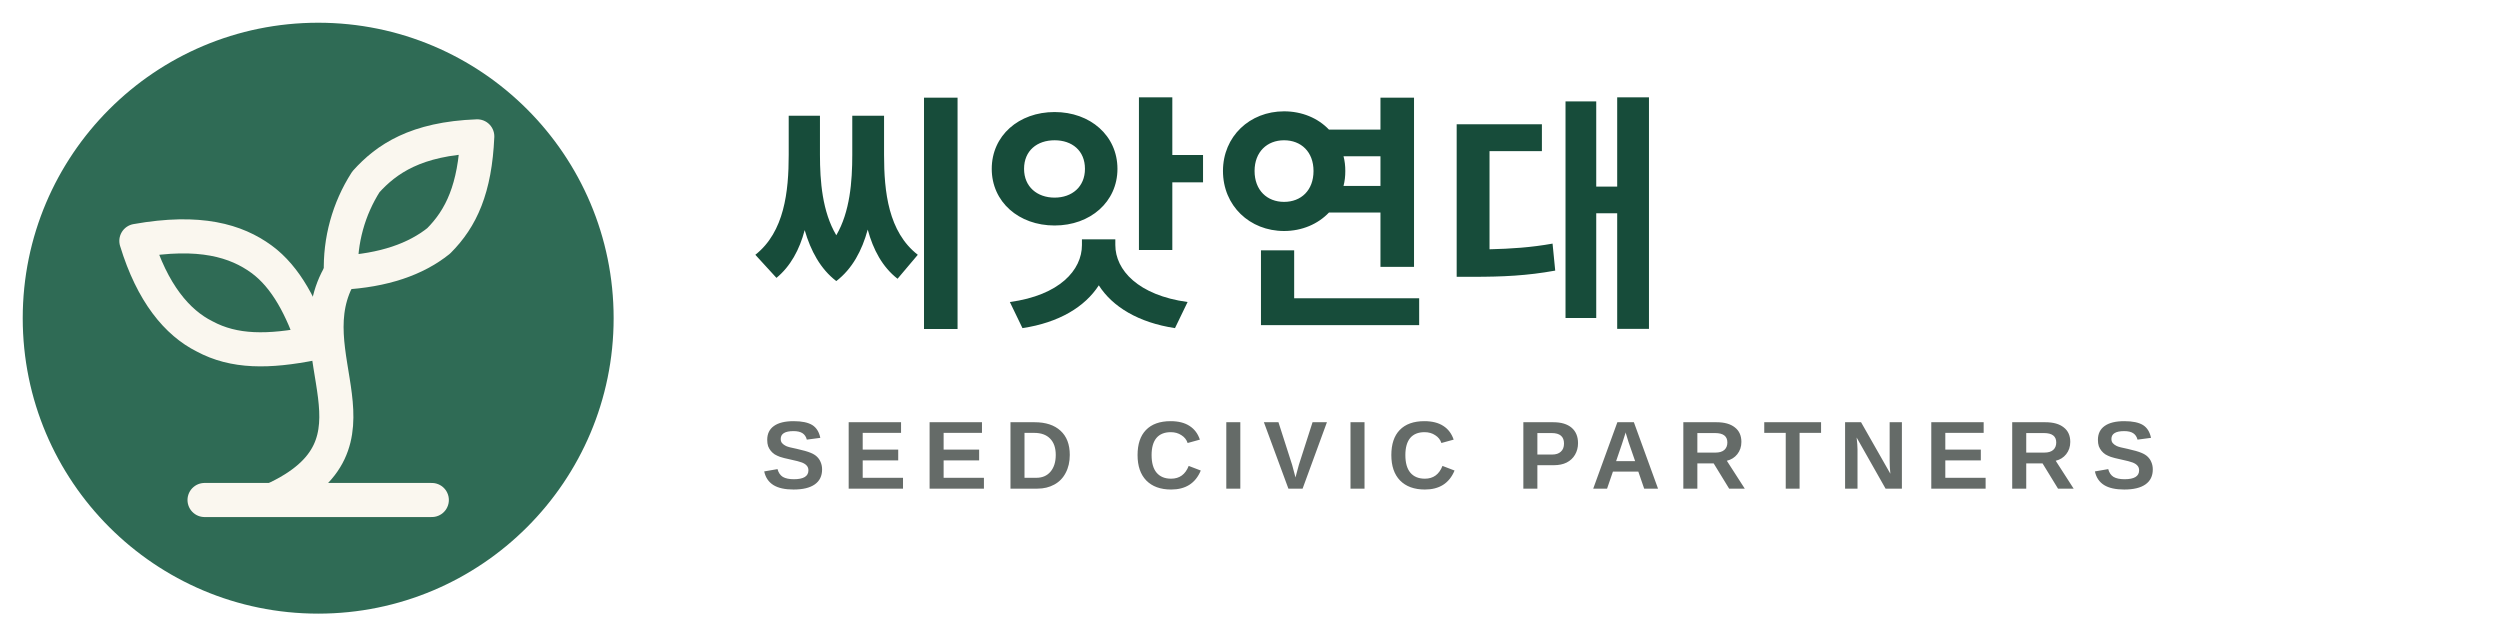
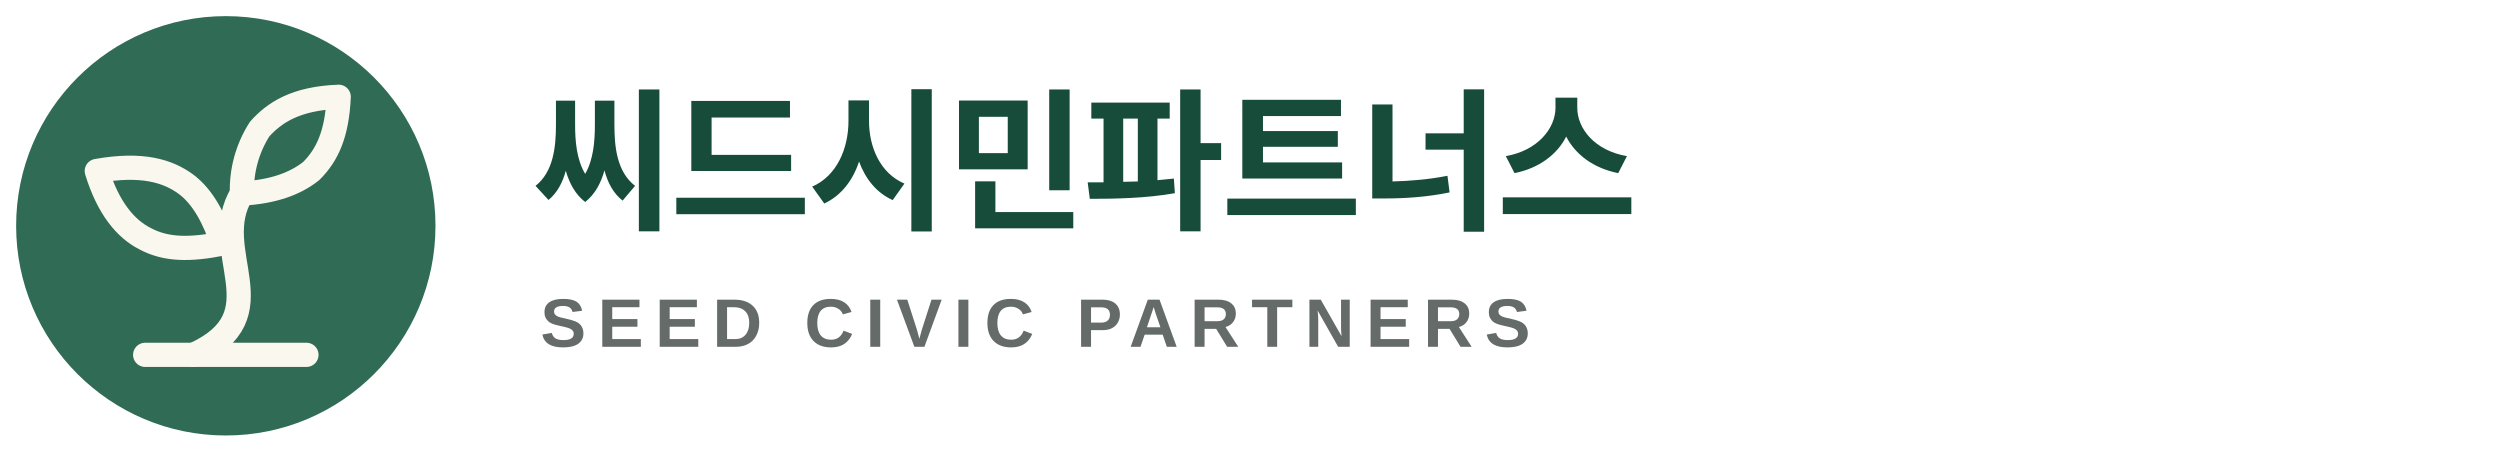
- <svg xmlns="http://www.w3.org/2000/svg" viewBox="0 0 220 56" role="img" aria-labelledby="logo-title logo-desc">
+ <svg xmlns="http://www.w3.org/2000/svg" viewBox="0 0 310 56" role="img" aria-labelledby="logo-title logo-desc">
  <circle cx="28" cy="28" r="26" fill="#2F6B55" />
  <g transform="translate(4 4) scale(2)" fill="none" stroke="#FAF7EF" stroke-width="1.5" stroke-linecap="round" stroke-linejoin="round">
    <path d="M7 20h10" />
    <path d="M10 20c5.5-2.5.8-6.4 3-10" />
    <path d="M9.5 9.4c1.1.8 1.8 2.2 2.3 3.7-2 .4-3.5.4-4.8-.3-1.2-.6-2.3-1.9-3-4.2 2.8-.5 4.4 0 5.5.8Z" />
    <path d="M14.1 6a7 7 0 0 0-1.1 4c1.9-.1 3.3-.6 4.3-1.4 1-1 1.6-2.3 1.7-4.6-2.7.1-4 1-4.9 2Z" />
  </g>
-   <text x="66" y="27" fill="#174C3A" font-family="Pretendard, 'Noto Sans KR', Arial, sans-serif" font-size="22" font-weight="800" letter-spacing="0">씨앗연대</text>
+   <text x="66" y="27" fill="#174C3A" font-family="Pretendard, 'Noto Sans KR', Arial, sans-serif" font-size="19" font-weight="800" letter-spacing="-0.4">씨드시민파트너스</text>
  <text x="67" y="43" fill="#656B68" font-family="Pretendard, 'Noto Sans KR', Arial, sans-serif" font-size="8.5" font-weight="700" letter-spacing="1.45">SEED CIVIC PARTNERS</text>
</svg>
